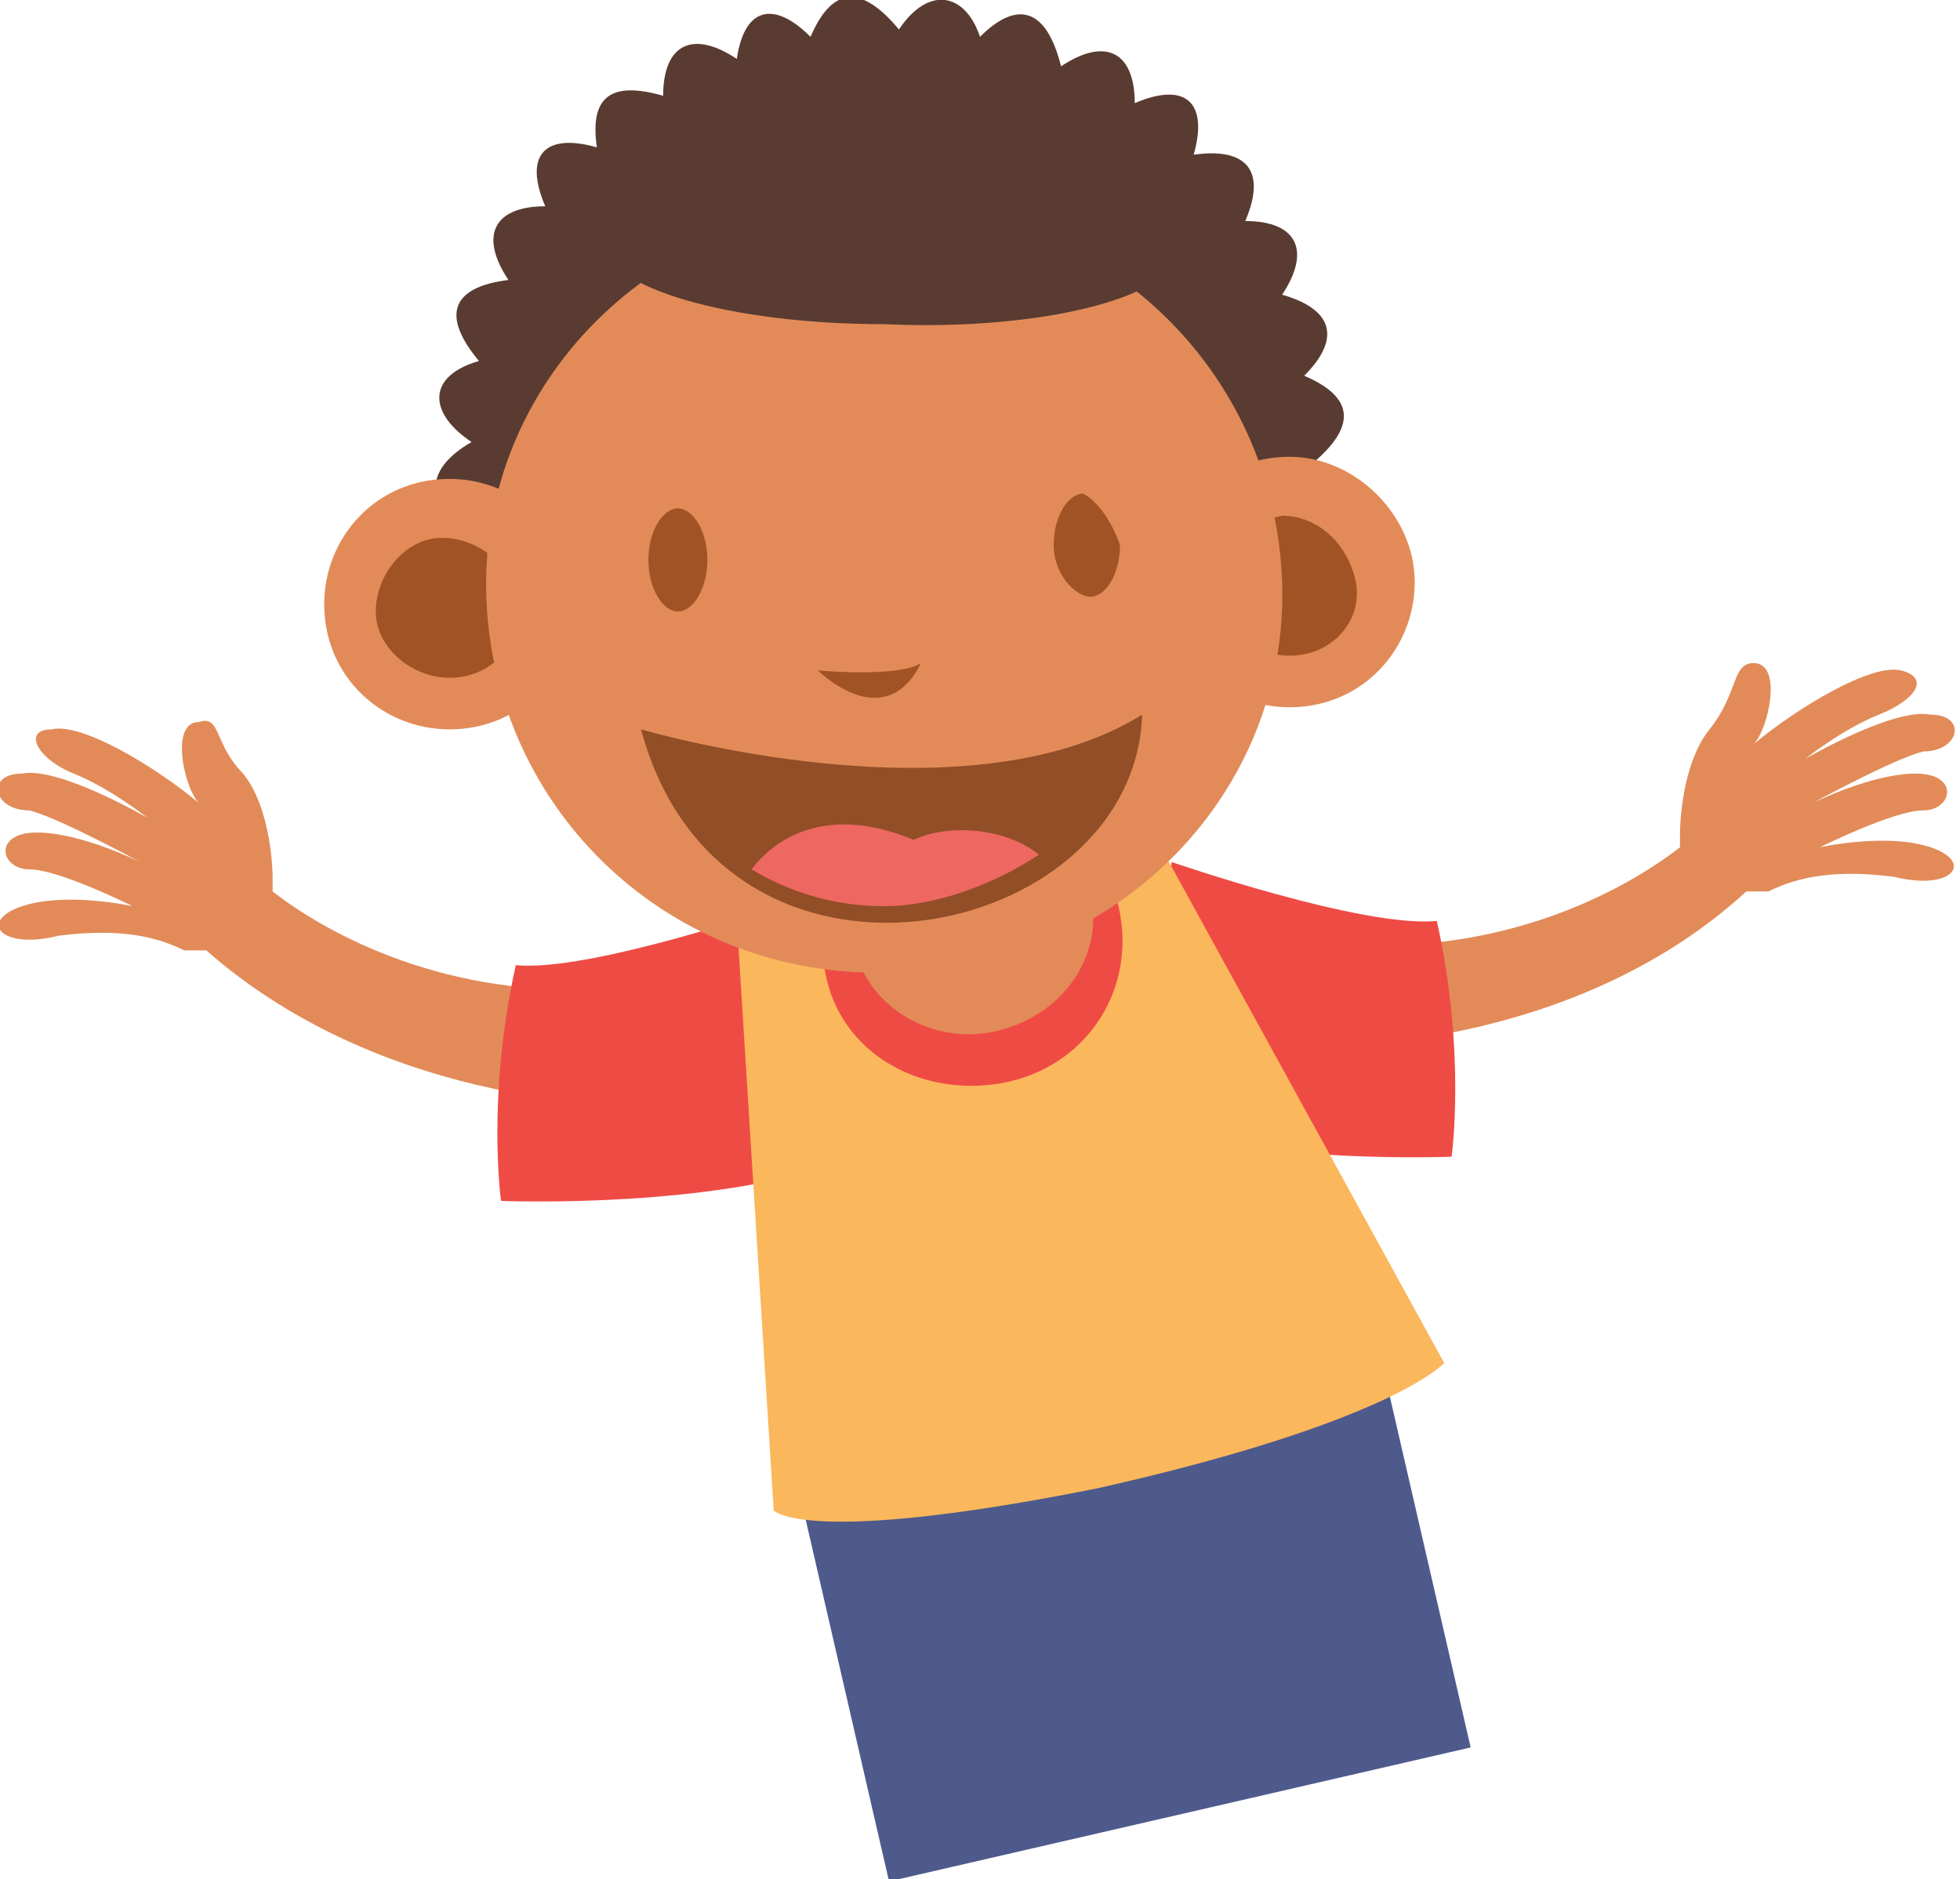
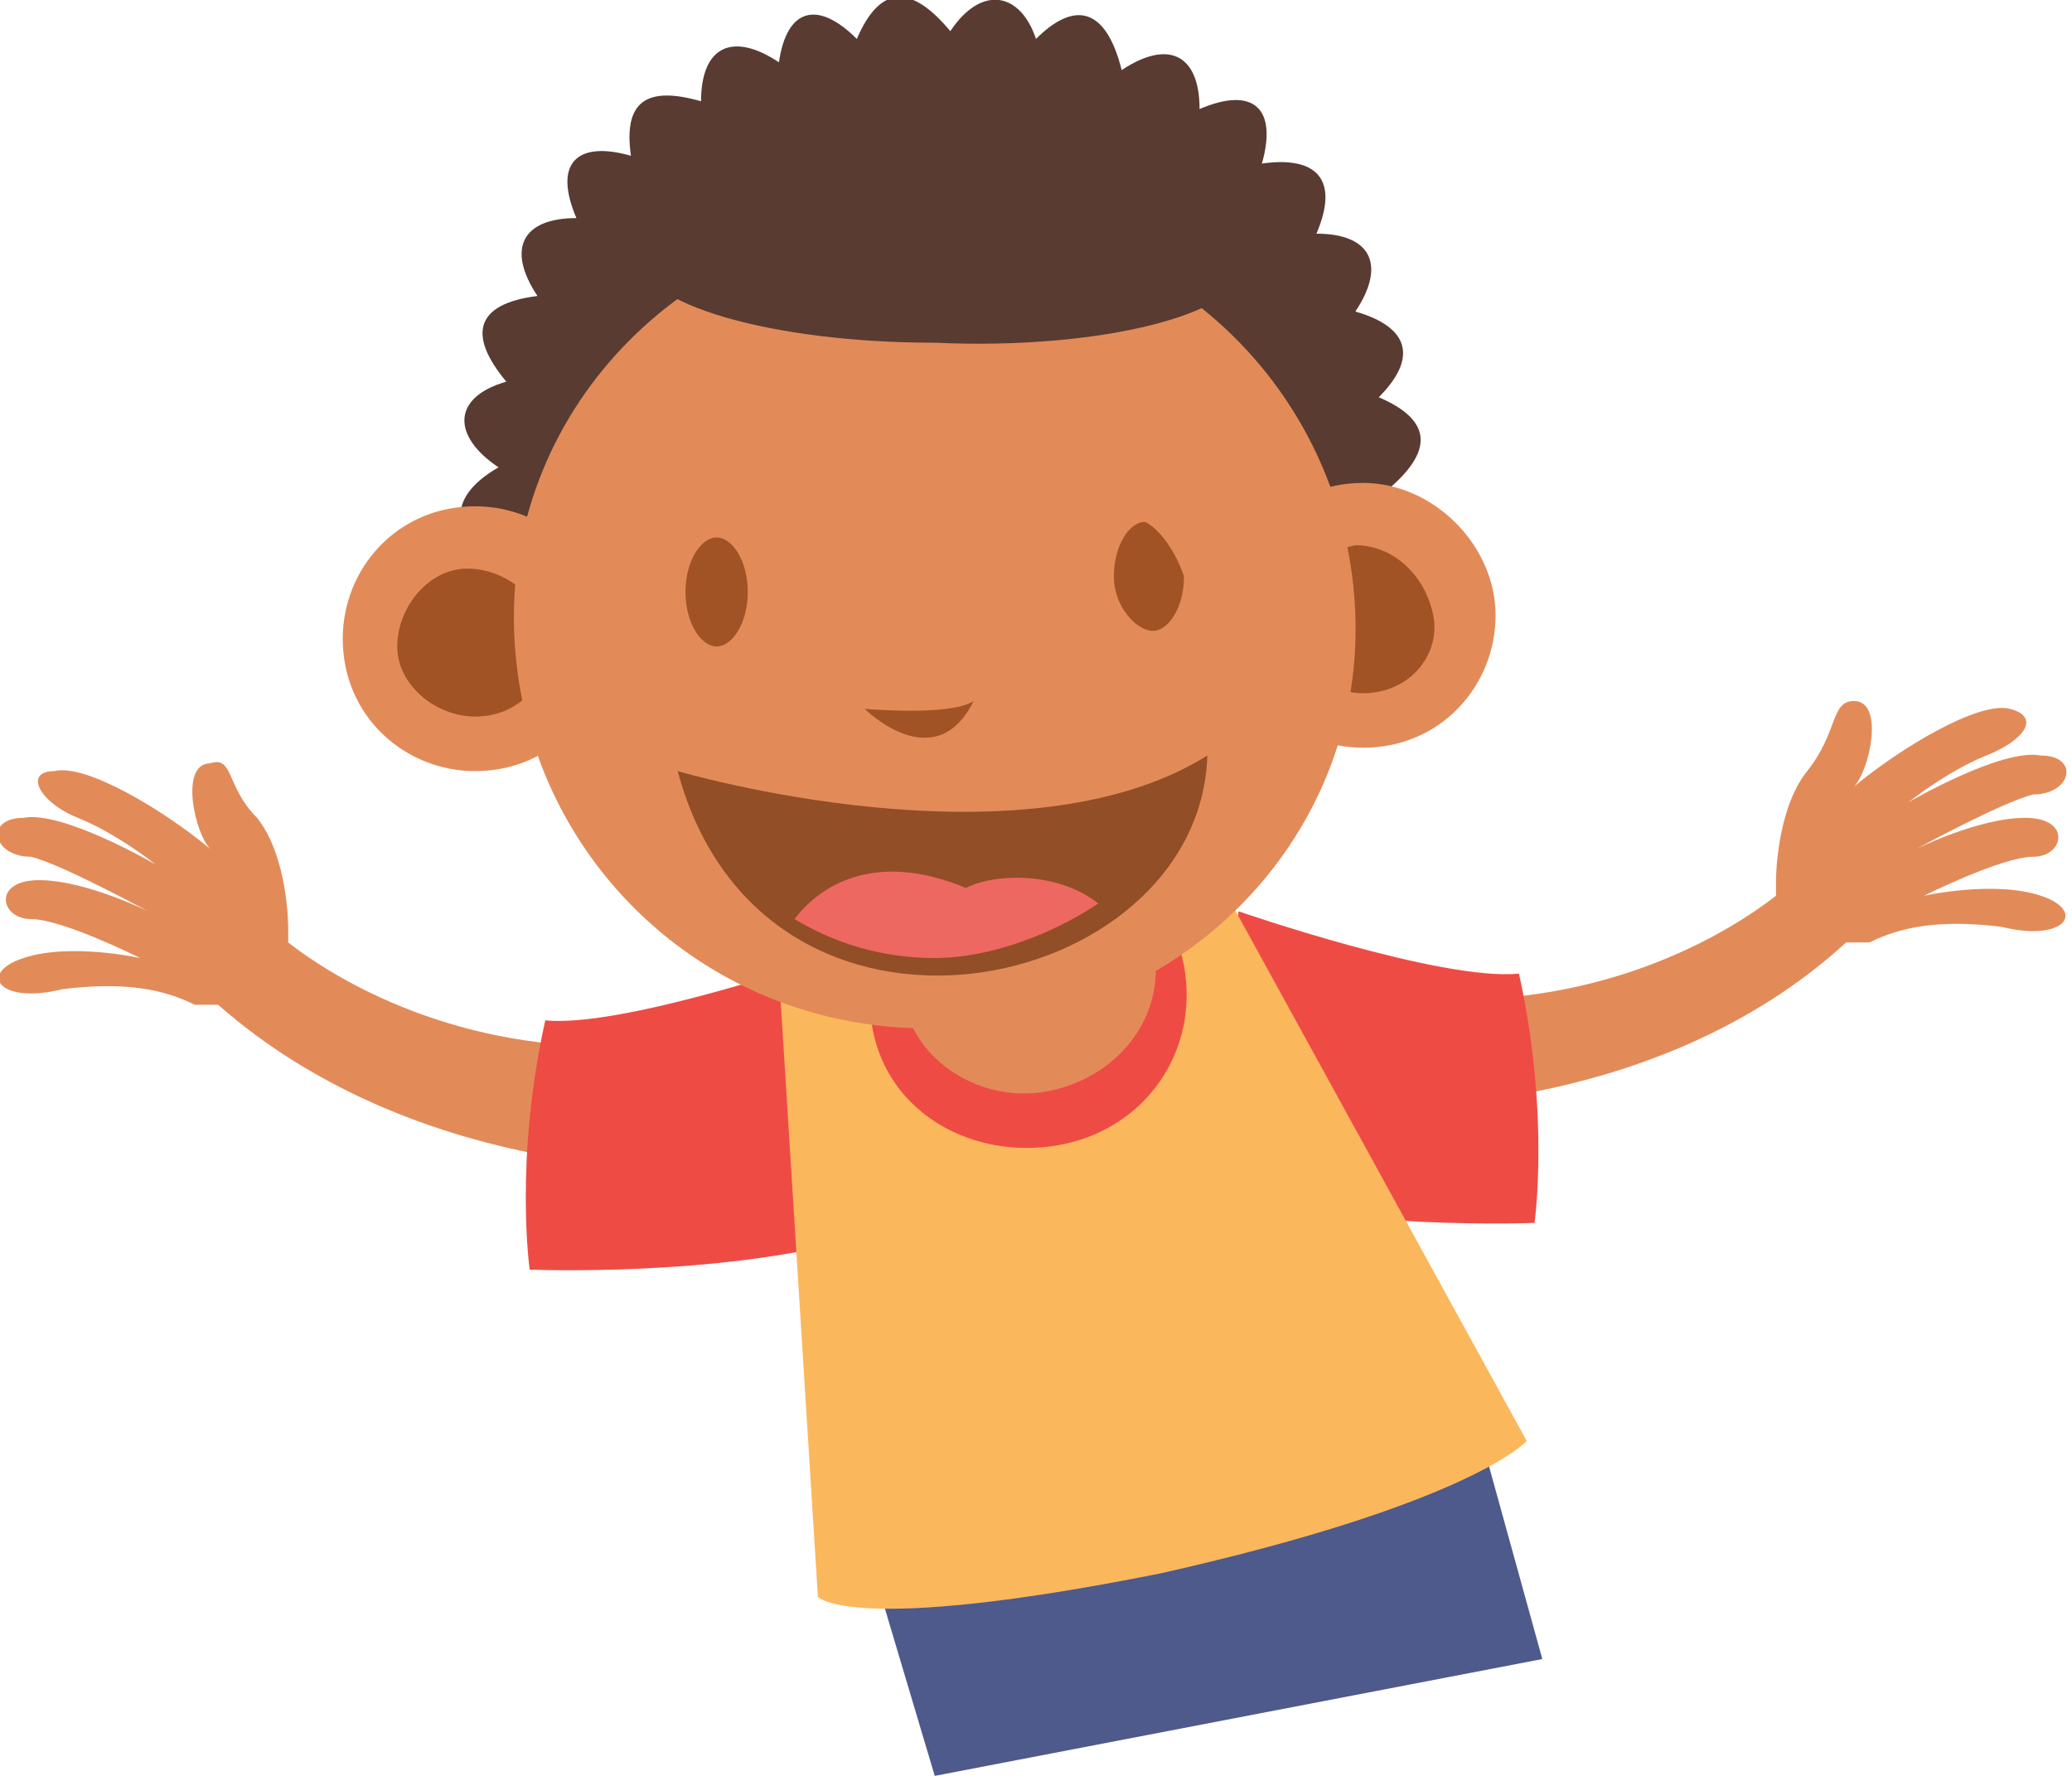
- <svg xmlns="http://www.w3.org/2000/svg" version="1.1" id="Layer_1" x="0px" y="0px" viewBox="0 0 26.6 25.5" style="enable-background:new 0 0 26.6 25.5;" xml:space="preserve">
+ <svg xmlns="http://www.w3.org/2000/svg" version="1.1" id="Layer_1" x="0px" y="0px" viewBox="0 0 26.6 22.8" style="enable-background:new 0 0 26.6 22.8;" xml:space="preserve">
  <style type="text/css">
	.st0{fill:#4E598C;}
	.st1{fill:#E28B59;}
	.st2{fill:#EF4B45;}
	.st3{fill:#FBB75C;}
	.st4{fill:#593B31;}
	.st5{fill:#A15325;}
	.st6{fill:#924E26;}
	.st7{fill:#ED6861;}
</style>
-   <rect x="11.3" y="18.8" transform="matrix(0.9745 -0.2245 0.2245 0.9745 -4.4914 4.0033)" class="st0" width="8.1" height="5.9" />
-   <path class="st1" d="M17.9,14.2c0,0,3.4,0.1,5.8-2.1c0.1,0,0.2,0,0.3,0c0.4-0.2,0.9-0.3,1.7-0.2c0.8,0.2,1.1-0.2,0.5-0.4  s-1.5,0-1.5,0s1-0.5,1.4-0.5s0.5-0.5-0.1-0.5c-0.6,0-1.4,0.4-1.4,0.4s1.1-0.6,1.5-0.7c0.5,0,0.6-0.5,0.1-0.5  c-0.5-0.1-1.7,0.6-1.7,0.6s0.5-0.4,1-0.6s0.7-0.5,0.3-0.6s-1.4,0.5-2,1C24,9.9,24.2,9,23.8,9c-0.3,0-0.2,0.4-0.6,0.9  s-0.4,1.4-0.4,1.4v0.2c-0.9,0.7-2.6,1.5-4.7,1.3C17.2,13.8,17.9,14.2,17.9,14.2z" />
+   <polygon class="st0" points="10.6,18.1 18.5,16.6 19.8,21.3 12,22.8 " />
+   <path class="st1" d="M17.9,14.2c0,0,3.4,0.1,5.8-2.1c0.1,0,0.2,0,0.3,0c0.4-0.2,0.9-0.3,1.7-0.2c0.8,0.2,1.1-0.2,0.5-0.4  s-1.5,0-1.5,0s1-0.5,1.4-0.5s0.5-0.5-0.1-0.5s-1.4,0.4-1.4,0.4s1.1-0.6,1.5-0.7c0.5,0,0.6-0.5,0.1-0.5c-0.5-0.1-1.7,0.6-1.7,0.6  s0.5-0.4,1-0.6s0.7-0.5,0.3-0.6s-1.4,0.5-2,1C24,9.9,24.2,9,23.8,9c-0.3,0-0.2,0.4-0.6,0.9s-0.4,1.4-0.4,1.4v0.2  c-0.9,0.7-2.6,1.5-4.7,1.3C17.2,13.8,17.9,14.2,17.9,14.2z" />
  <g>
    <path class="st2" d="M15.9,11.7l-0.4,3.6c1.8,0.5,4.2,0.4,4.2,0.4s0.2-1.4-0.2-3.2C18.5,12.6,15.9,11.7,15.9,11.7z" />
  </g>
  <path class="st1" d="M8.7,15c0,0-3.4,0.1-5.9-2.1c-0.1,0-0.2,0-0.3,0c-0.4-0.2-0.9-0.3-1.7-0.2c-0.8,0.2-1.1-0.2-0.5-0.4  s1.5,0,1.5,0s-1-0.5-1.4-0.5s-0.5-0.5,0.1-0.5s1.4,0.4,1.4,0.4S0.8,11.1,0.4,11c-0.5,0-0.6-0.5-0.1-0.5C0.8,10.4,2,11.1,2,11.1  s-0.5-0.4-1-0.6S0.3,9.9,0.7,9.9c0.4-0.1,1.4,0.5,2,1c-0.2-0.2-0.4-1.1,0-1.1c0.3-0.1,0.2,0.3,0.6,0.7c0.4,0.5,0.4,1.4,0.4,1.4v0.2  c0.9,0.7,2.6,1.5,4.7,1.3C9.3,14.5,8.7,15,8.7,15z" />
  <g>
    <path class="st2" d="M10.6,12.3l0.4,3.6c-1.8,0.5-4.2,0.4-4.2,0.4S6.6,14.9,7,13.1C8,13.2,10.6,12.3,10.6,12.3z" />
  </g>
  <path class="st3" d="M15.7,11.4l-2.9-0.1L10,12.5l0.5,8c0,0,0.4,0.5,4.4-0.3c4-0.9,4.7-1.7,4.7-1.7L15.7,11.4z" />
-   <path class="st2" d="M12.8,10.9c-1.1,0.2-1.8,1.2-1.6,2.3c0.2,1.1,1.3,1.7,2.4,1.5s1.8-1.2,1.6-2.3S13.9,10.6,12.8,10.9z" />
+   <path class="st2" d="M12.8,10.9c-1.1,0.2-1.8,1.2-1.6,2.3s1.3,1.7,2.4,1.5s1.8-1.2,1.6-2.3S13.9,10.6,12.8,10.9z" />
  <path class="st1" d="M12.9,10.9c-0.9,0.2-1.5,1-1.3,1.9c0.1,0.8,1,1.4,1.9,1.2s1.5-1,1.3-1.9C14.6,11.2,13.7,10.7,12.9,10.9z" />
  <g>
    <g>
      <path class="st4" d="M17.7,5.1c0.5-0.5,0.4-0.9-0.3-1.1c0.4-0.6,0.2-1-0.5-1c0.3-0.7,0-1-0.7-0.9c0.2-0.7-0.1-1-0.8-0.7    c0-0.7-0.4-0.9-1-0.5c-0.2-0.8-0.6-0.9-1.1-0.4c-0.2-0.6-0.7-0.7-1.1-0.1c-0.5-0.6-0.9-0.6-1.2,0.1c-0.5-0.5-0.9-0.4-1,0.3    C9.4,0.4,9,0.6,9,1.3C8.3,1.1,8,1.3,8.1,2c-0.7-0.2-1,0.1-0.7,0.8c-0.7,0-0.9,0.4-0.5,1C6.1,3.9,6,4.3,6.5,4.9    C5.8,5.1,5.8,5.6,6.4,6c-0.7,0.4-0.6,0.9,0,1.2C5.9,7.7,6,8.1,6.7,8.3c-0.4,0.6-0.2,1,0.5,1c-0.3,0.7,0,1,0.7,0.9    c-0.2,0.7,0.1,1,0.8,0.7c0,0.7,0.4,0.9,1,0.5c0.2,0.8,0.6,0.9,1.1,0.4c0.2,0.6,0.7,0.7,1.1,0.1c0.5,0.6,0.9,0.6,1.2-0.1    c0.5,0.5,0.9,0.4,1.1-0.3c0.6,0.4,1,0.2,1-0.5c0.7,0.3,1,0,0.9-0.7c0.7,0.2,1-0.1,0.7-0.8c0.7,0,0.9-0.4,0.5-1    C18,8.4,18.1,8,17.7,7.4c0.6-0.2,0.7-0.7,0.1-1.1C18.4,5.8,18.4,5.4,17.7,5.1z" />
    </g>
    <g>
      <path class="st1" d="M6.1,6.5c-1,0-1.7,0.8-1.7,1.7c0,1,0.8,1.7,1.7,1.7c1,0,1.7-0.8,1.7-1.7C7.8,7.2,7,6.5,6.1,6.5z" />
      <path class="st1" d="M17.5,6.2c-1,0-1.7,0.8-1.7,1.7c0,1,0.8,1.7,1.7,1.7c1,0,1.7-0.8,1.7-1.7S18.4,6.2,17.5,6.2z" />
      <path class="st5" d="M6.1,9.2c0.6,0,1-0.5,0.9-1c0-0.5-0.5-0.9-1-0.9s-0.9,0.5-0.9,1S5.6,9.2,6.1,9.2L6.1,9.2z" />
      <path class="st5" d="M17.5,8.9c0.6,0,1-0.5,0.9-1S17.9,7,17.4,7c-0.5,0.1-0.9,0.5-0.9,1C16.6,8.5,17,8.9,17.5,8.9L17.5,8.9z" />
-       <path class="st1" d="M11.9,2.8c-3,0-5.4,2.4-5.3,5.3s2.5,5.2,5.5,5.1c3,0,5.4-2.4,5.3-5.3C17.3,5,14.9,2.7,11.9,2.8z" />
-       <path class="st5" d="M9.2,6.9C9,6.9,8.8,7.2,8.8,7.6C8.8,8,9,8.3,9.2,8.3c0.2,0,0.4-0.3,0.4-0.7S9.4,6.9,9.2,6.9z" />
+       <path class="st1" d="M11.9,2.8c-3,0-5.4,2.4-5.3,5.3s2.5,5.2,5.5,5.1c3,0,5.4-2.4,5.3-5.3S14.9,2.7,11.9,2.8z" />
+       <path class="st5" d="M9.2,6.9C9,6.9,8.8,7.2,8.8,7.6C8.8,8,9,8.3,9.2,8.3S9.6,8,9.6,7.6C9.6,7.2,9.4,6.9,9.2,6.9z" />
      <path class="st5" d="M14.7,6.7c-0.2,0-0.4,0.3-0.4,0.7c0,0.4,0.3,0.7,0.5,0.7s0.4-0.3,0.4-0.7C15.1,7.1,14.9,6.8,14.7,6.7z" />
      <path class="st5" d="M12.5,9c-0.3,0.2-1.4,0.1-1.4,0.1S12,10,12.5,9z" />
      <path class="st6" d="M15.5,9.7c-2.4,1.5-6.8,0.2-6.8,0.2C9.8,14,15.4,12.8,15.5,9.7z" />
      <g>
        <path class="st7" d="M14.1,11.6c-0.6,0.4-1.4,0.7-2.1,0.7s-1.3-0.2-1.8-0.5c0.3-0.4,1-0.9,2.2-0.4C12.8,11.2,13.6,11.2,14.1,11.6     z" />
      </g>
    </g>
    <path class="st4" d="M12.1,2.4C9.9,2.3,8.2,2.8,8.2,3.3c0,0.6,1.7,1.1,3.8,1.1c2.2,0.1,3.9-0.4,3.9-0.9C15.9,2.9,14.2,2.5,12.1,2.4   z" />
  </g>
</svg>
